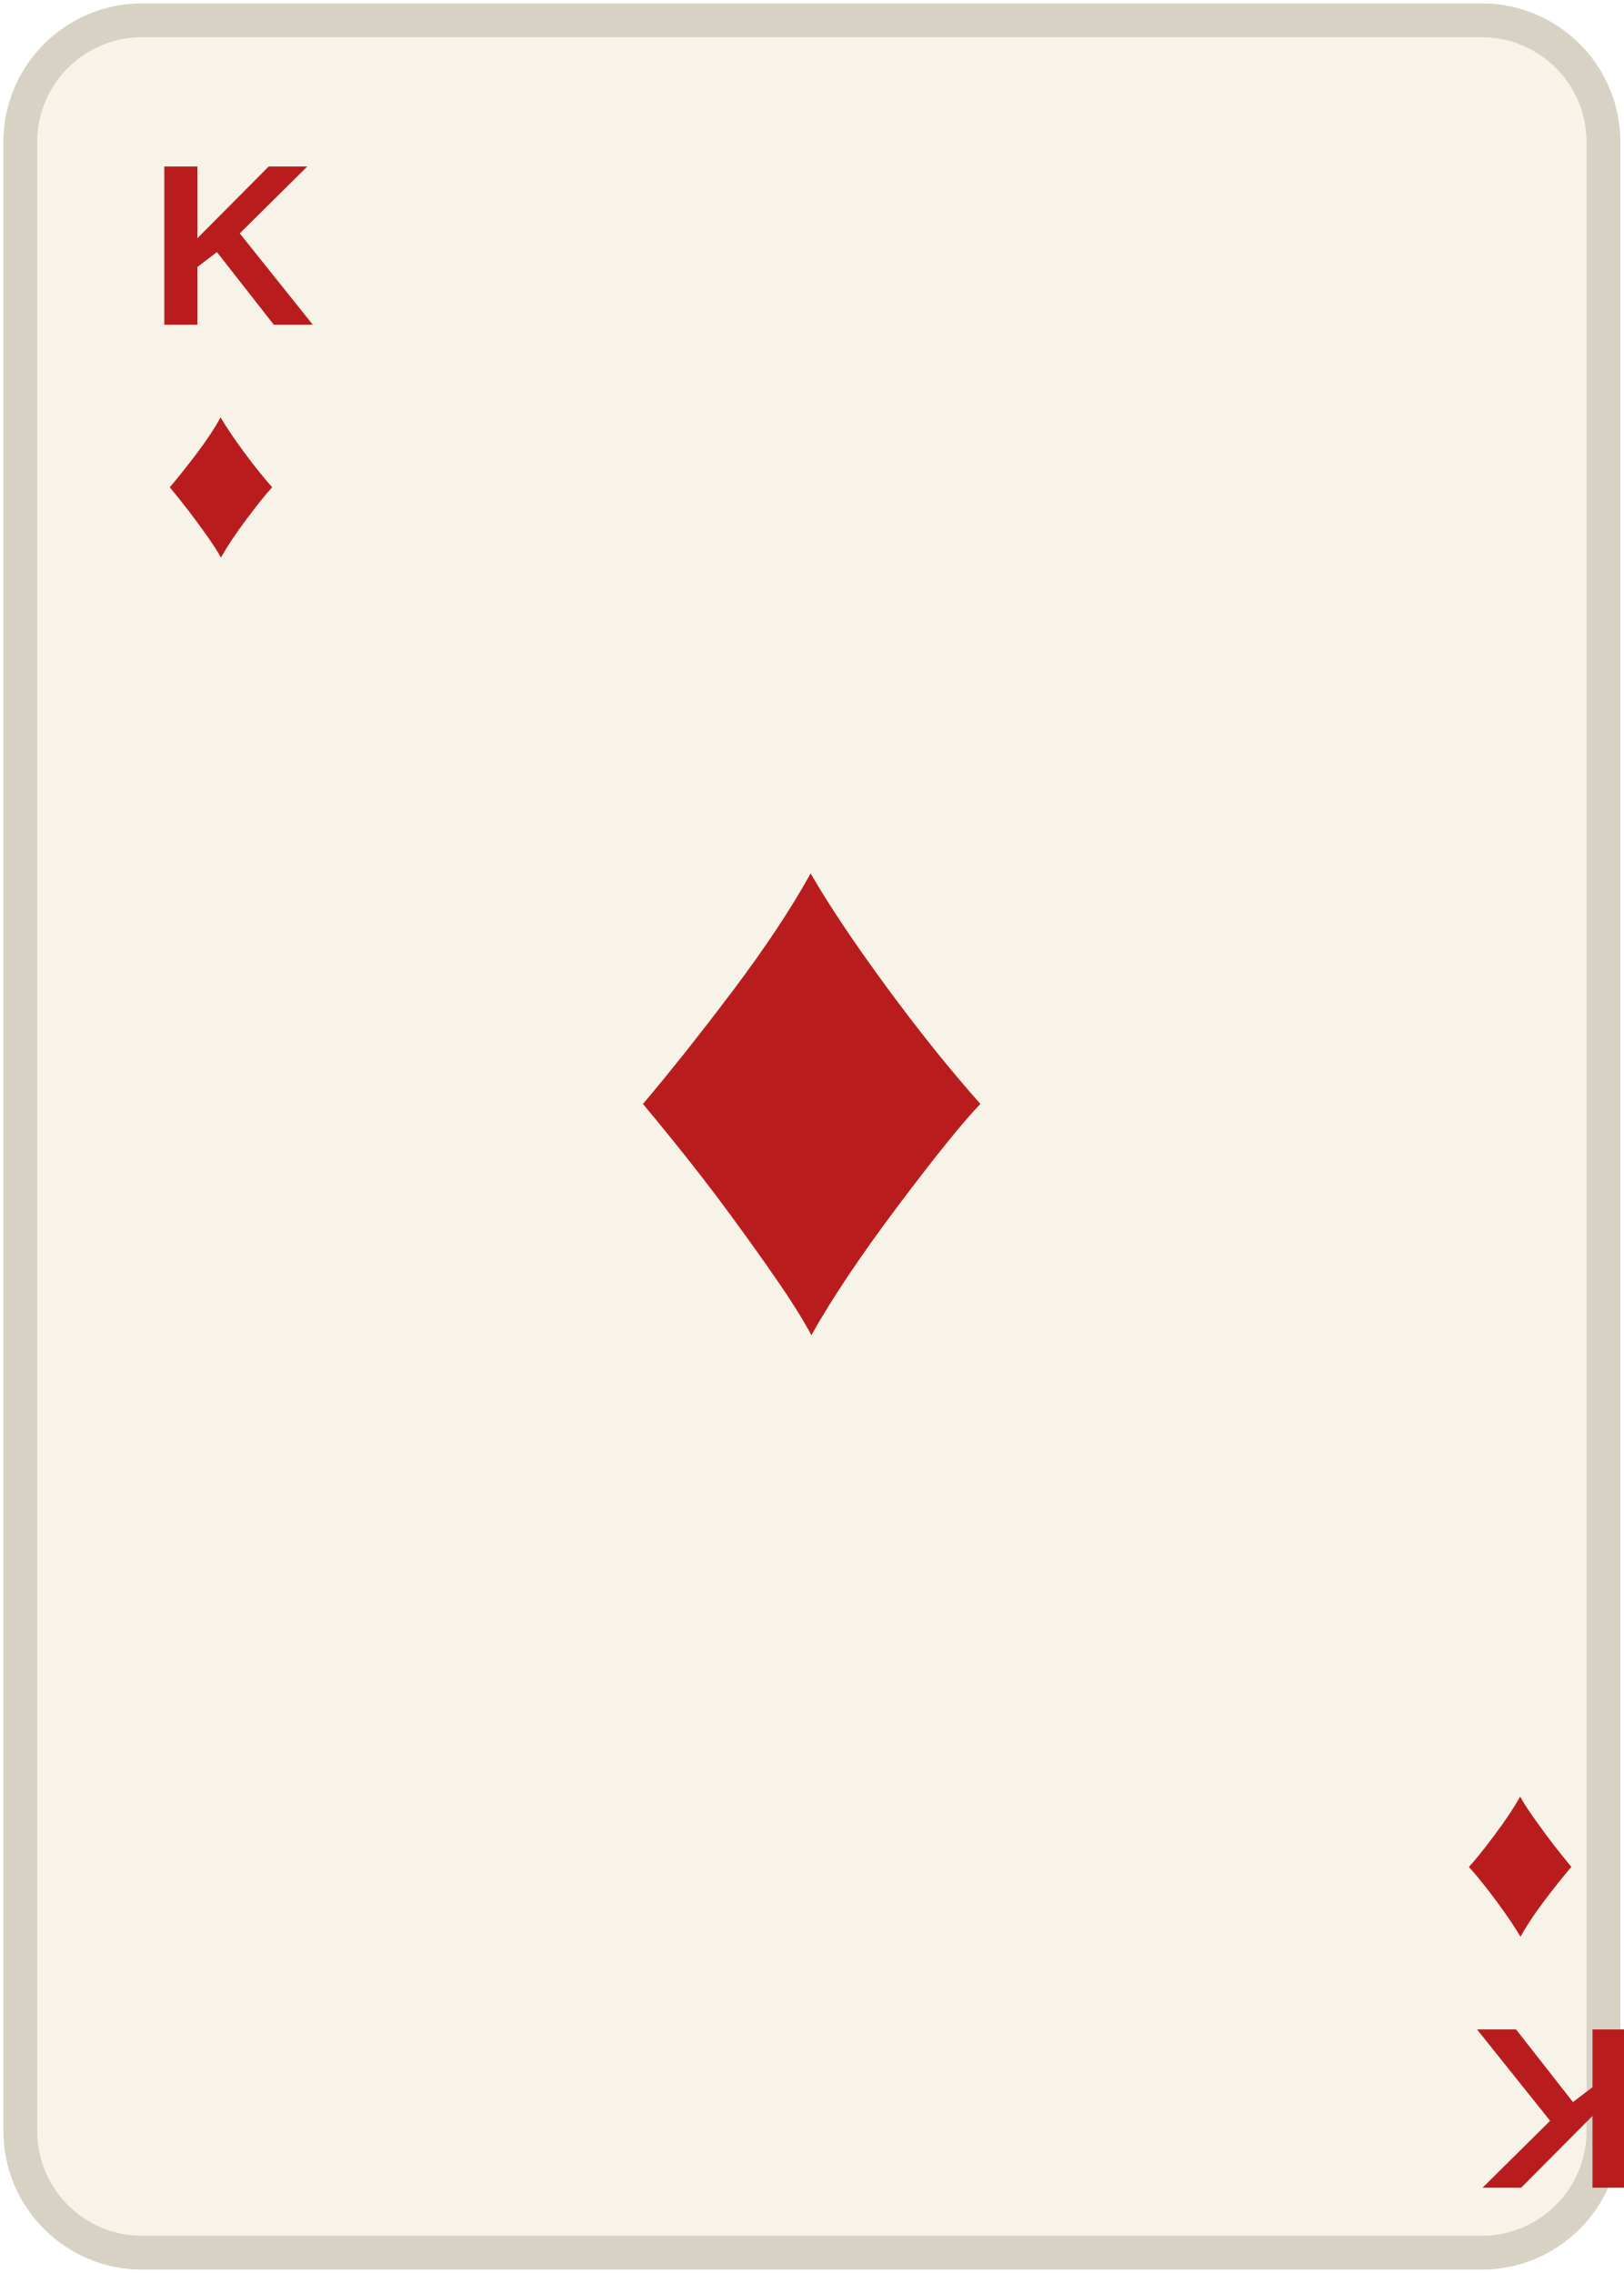
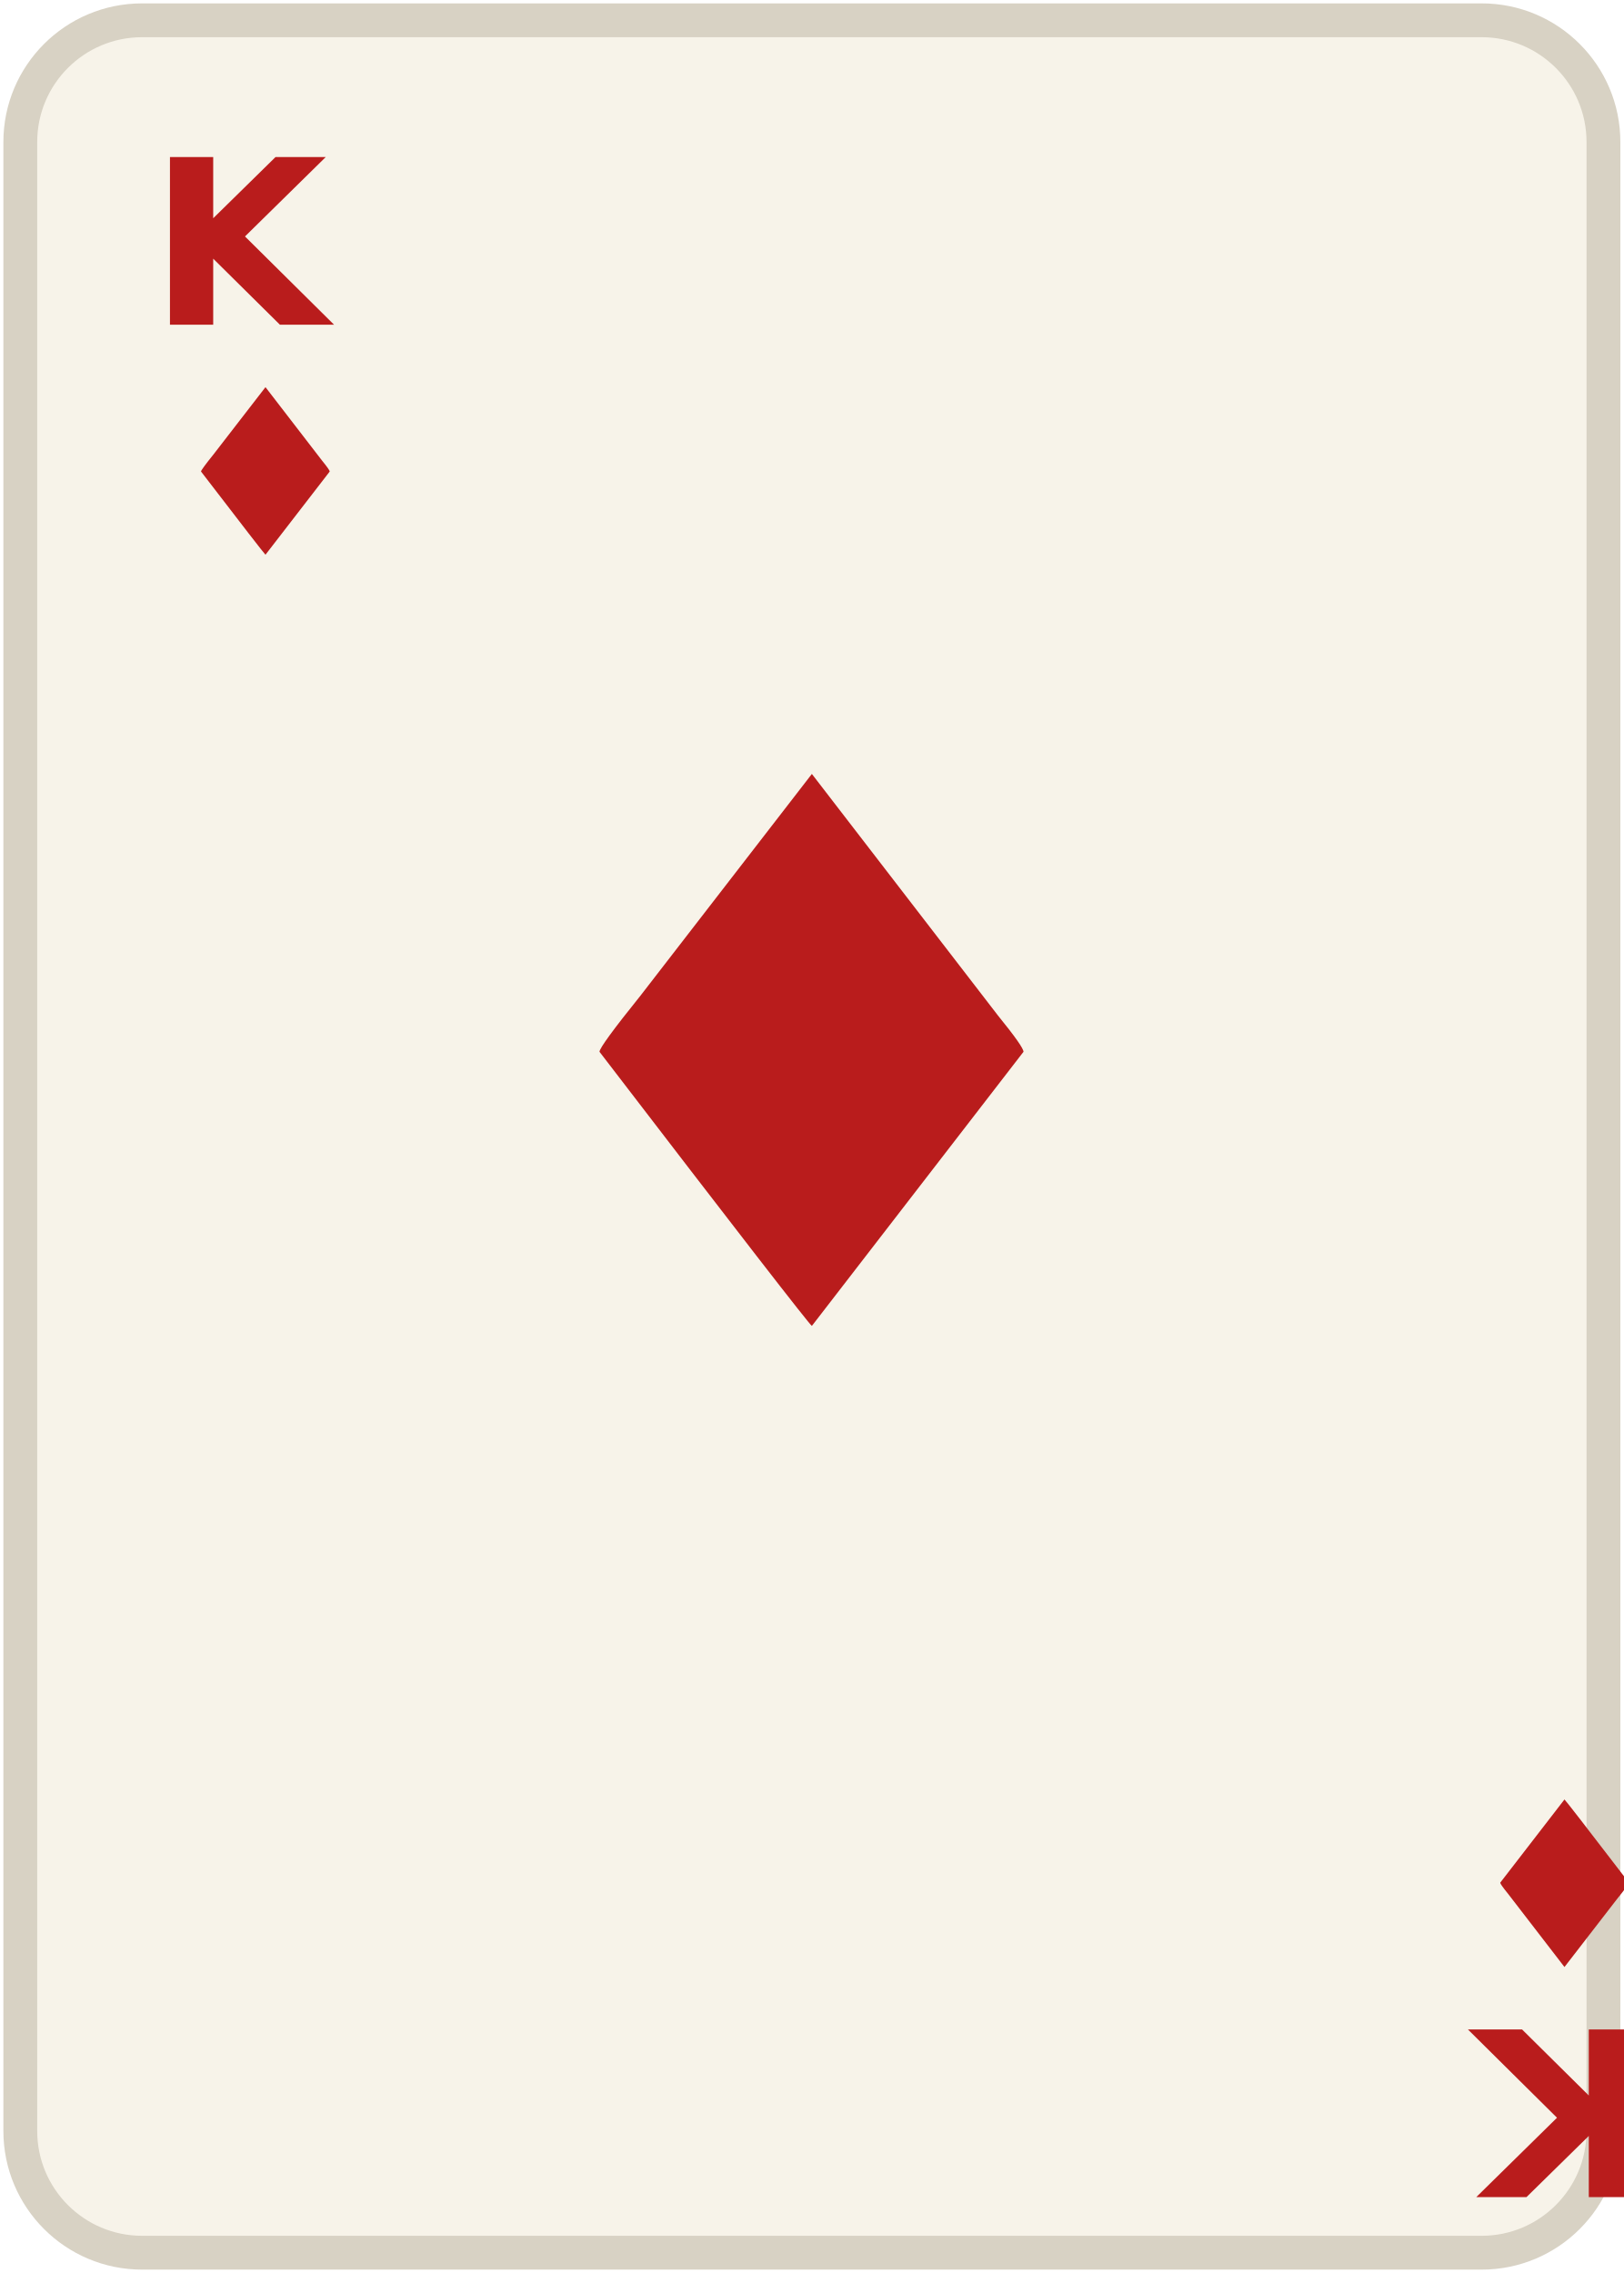
<svg xmlns="http://www.w3.org/2000/svg" width="240" height="336" viewBox="0 0 240 336">
  <rect x="3" y="3" width="234" height="330" rx="18" fill="#F7F3E9" stroke="#D8D2C4" stroke-width="5" />
-   <text x="22" y="48" font-family="Arial, sans-serif" font-size="34" font-weight="700" fill="#B91C1C">K</text>
-   <text x="24" y="82" font-family="Arial, sans-serif" font-size="34" fill="#B91C1C">♦</text>
-   <text x="218" y="300" text-anchor="end" font-family="Arial, sans-serif" font-size="34" font-weight="700" fill="#B91C1C" transform="rotate(180 218 300)">K</text>
-   <text x="216" y="266" text-anchor="end" font-family="Arial, sans-serif" font-size="34" fill="#B91C1C" transform="rotate(180 216 266)">♦</text>
-   <text x="120.0" y="196.0" text-anchor="middle" font-family="Arial, sans-serif" font-size="112" fill="#B91C1C">♦</text>
+   <g transform="">
+     <path d="M188 1493H573V948L1128 1493H1575L856 786L1649 0H1167L573 588V0H188Z" transform="translate(22 48) scale(0.0166016 -0.0166016)" fill="#B91C1C" />
+   </g>
+   <g transform="">
+     <path d="M918 1492 1421 839Q1490 754 1490 741L918 0Q906 8 344 741Q344 755 455 893Z" transform="translate(24 82) scale(0.0166016 -0.0166016)" fill="#B91C1C" />
+   </g>
+   <g transform="rotate(180 218 300)">
+     <path d="M188 1493H573V948L1128 1493H1575L856 786L1649 0H1167L573 588V0H188Z" transform="translate(191.653 300) scale(0.0166016 -0.0166016)" fill="#B91C1C" />
+   </g>
+   <g transform="rotate(180 216 266)">
+     <path d="M918 1492 1421 839Q1490 754 1490 741L918 0Q906 8 344 741Q344 755 455 893Z" transform="translate(185.52 266) scale(0.0166016 -0.0166016)" fill="#B91C1C" />
+   </g>
+   <g transform="">
+     <path d="M918 1492 1421 839Q1490 754 1490 741L918 0Q906 8 344 741Q344 755 455 893Z" transform="translate(69.7969 196) scale(0.0546875 -0.0546875)" fill="#B91C1C" />
+   </g>
</svg>
